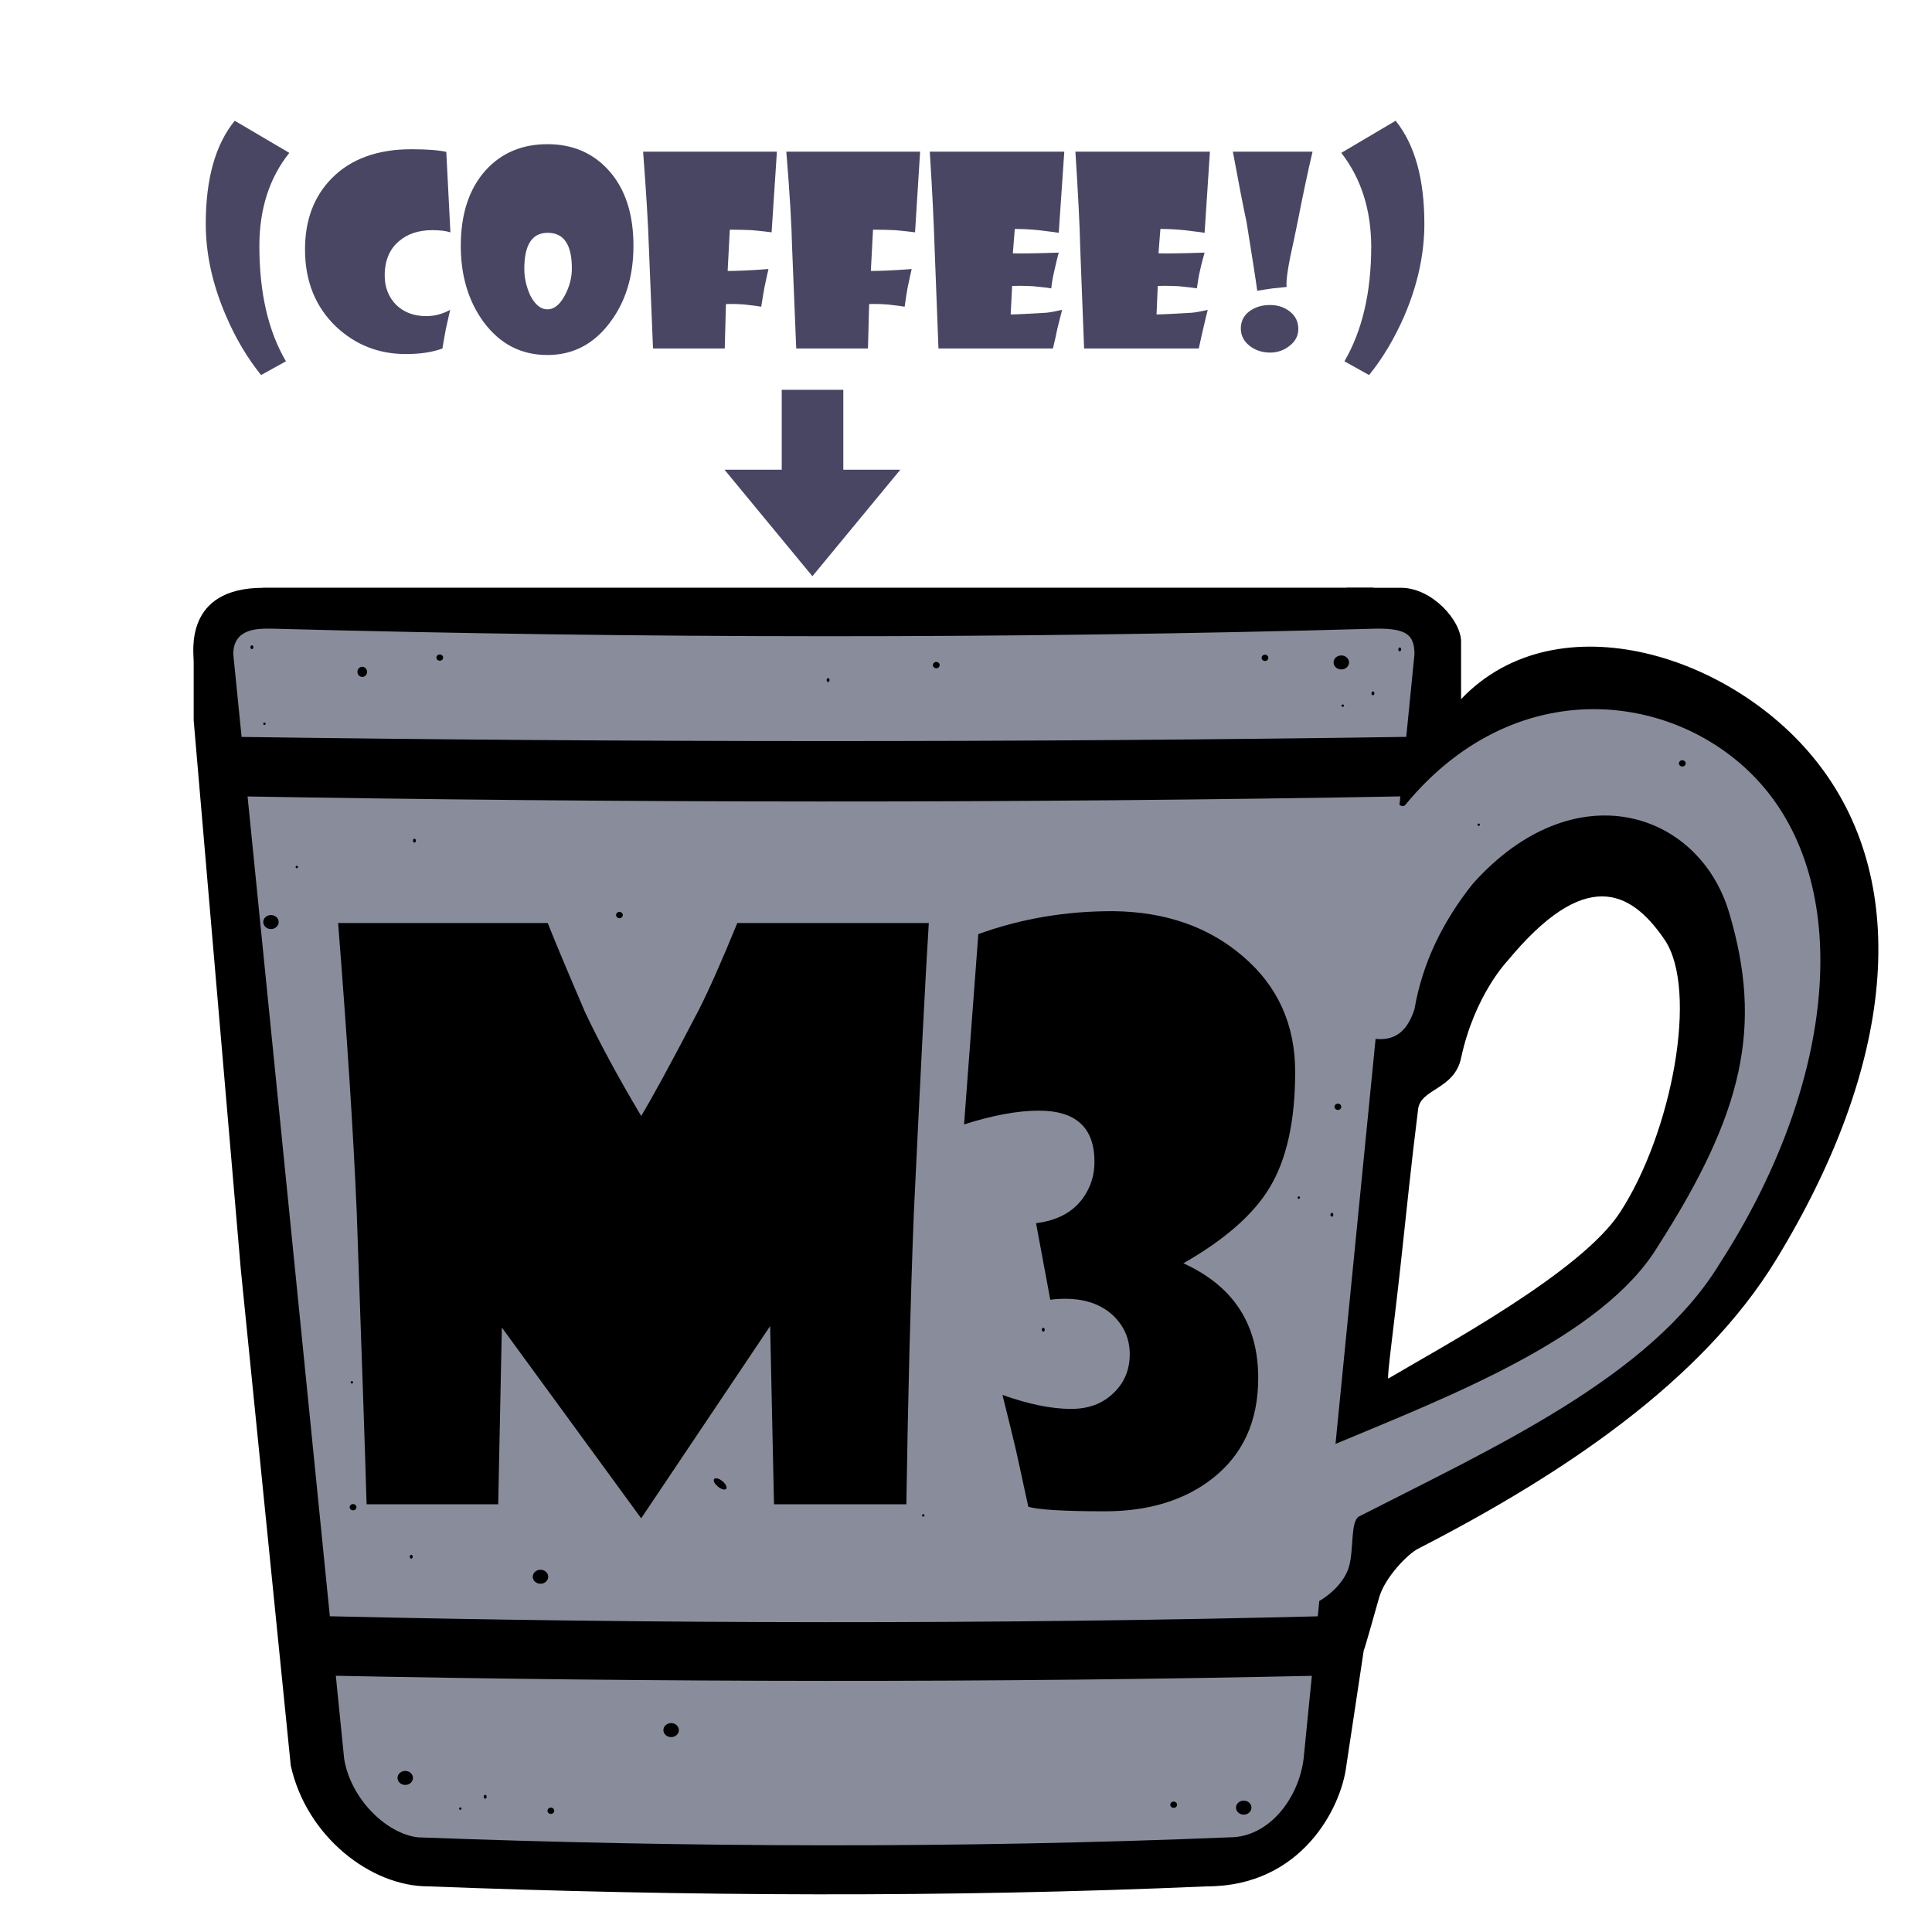
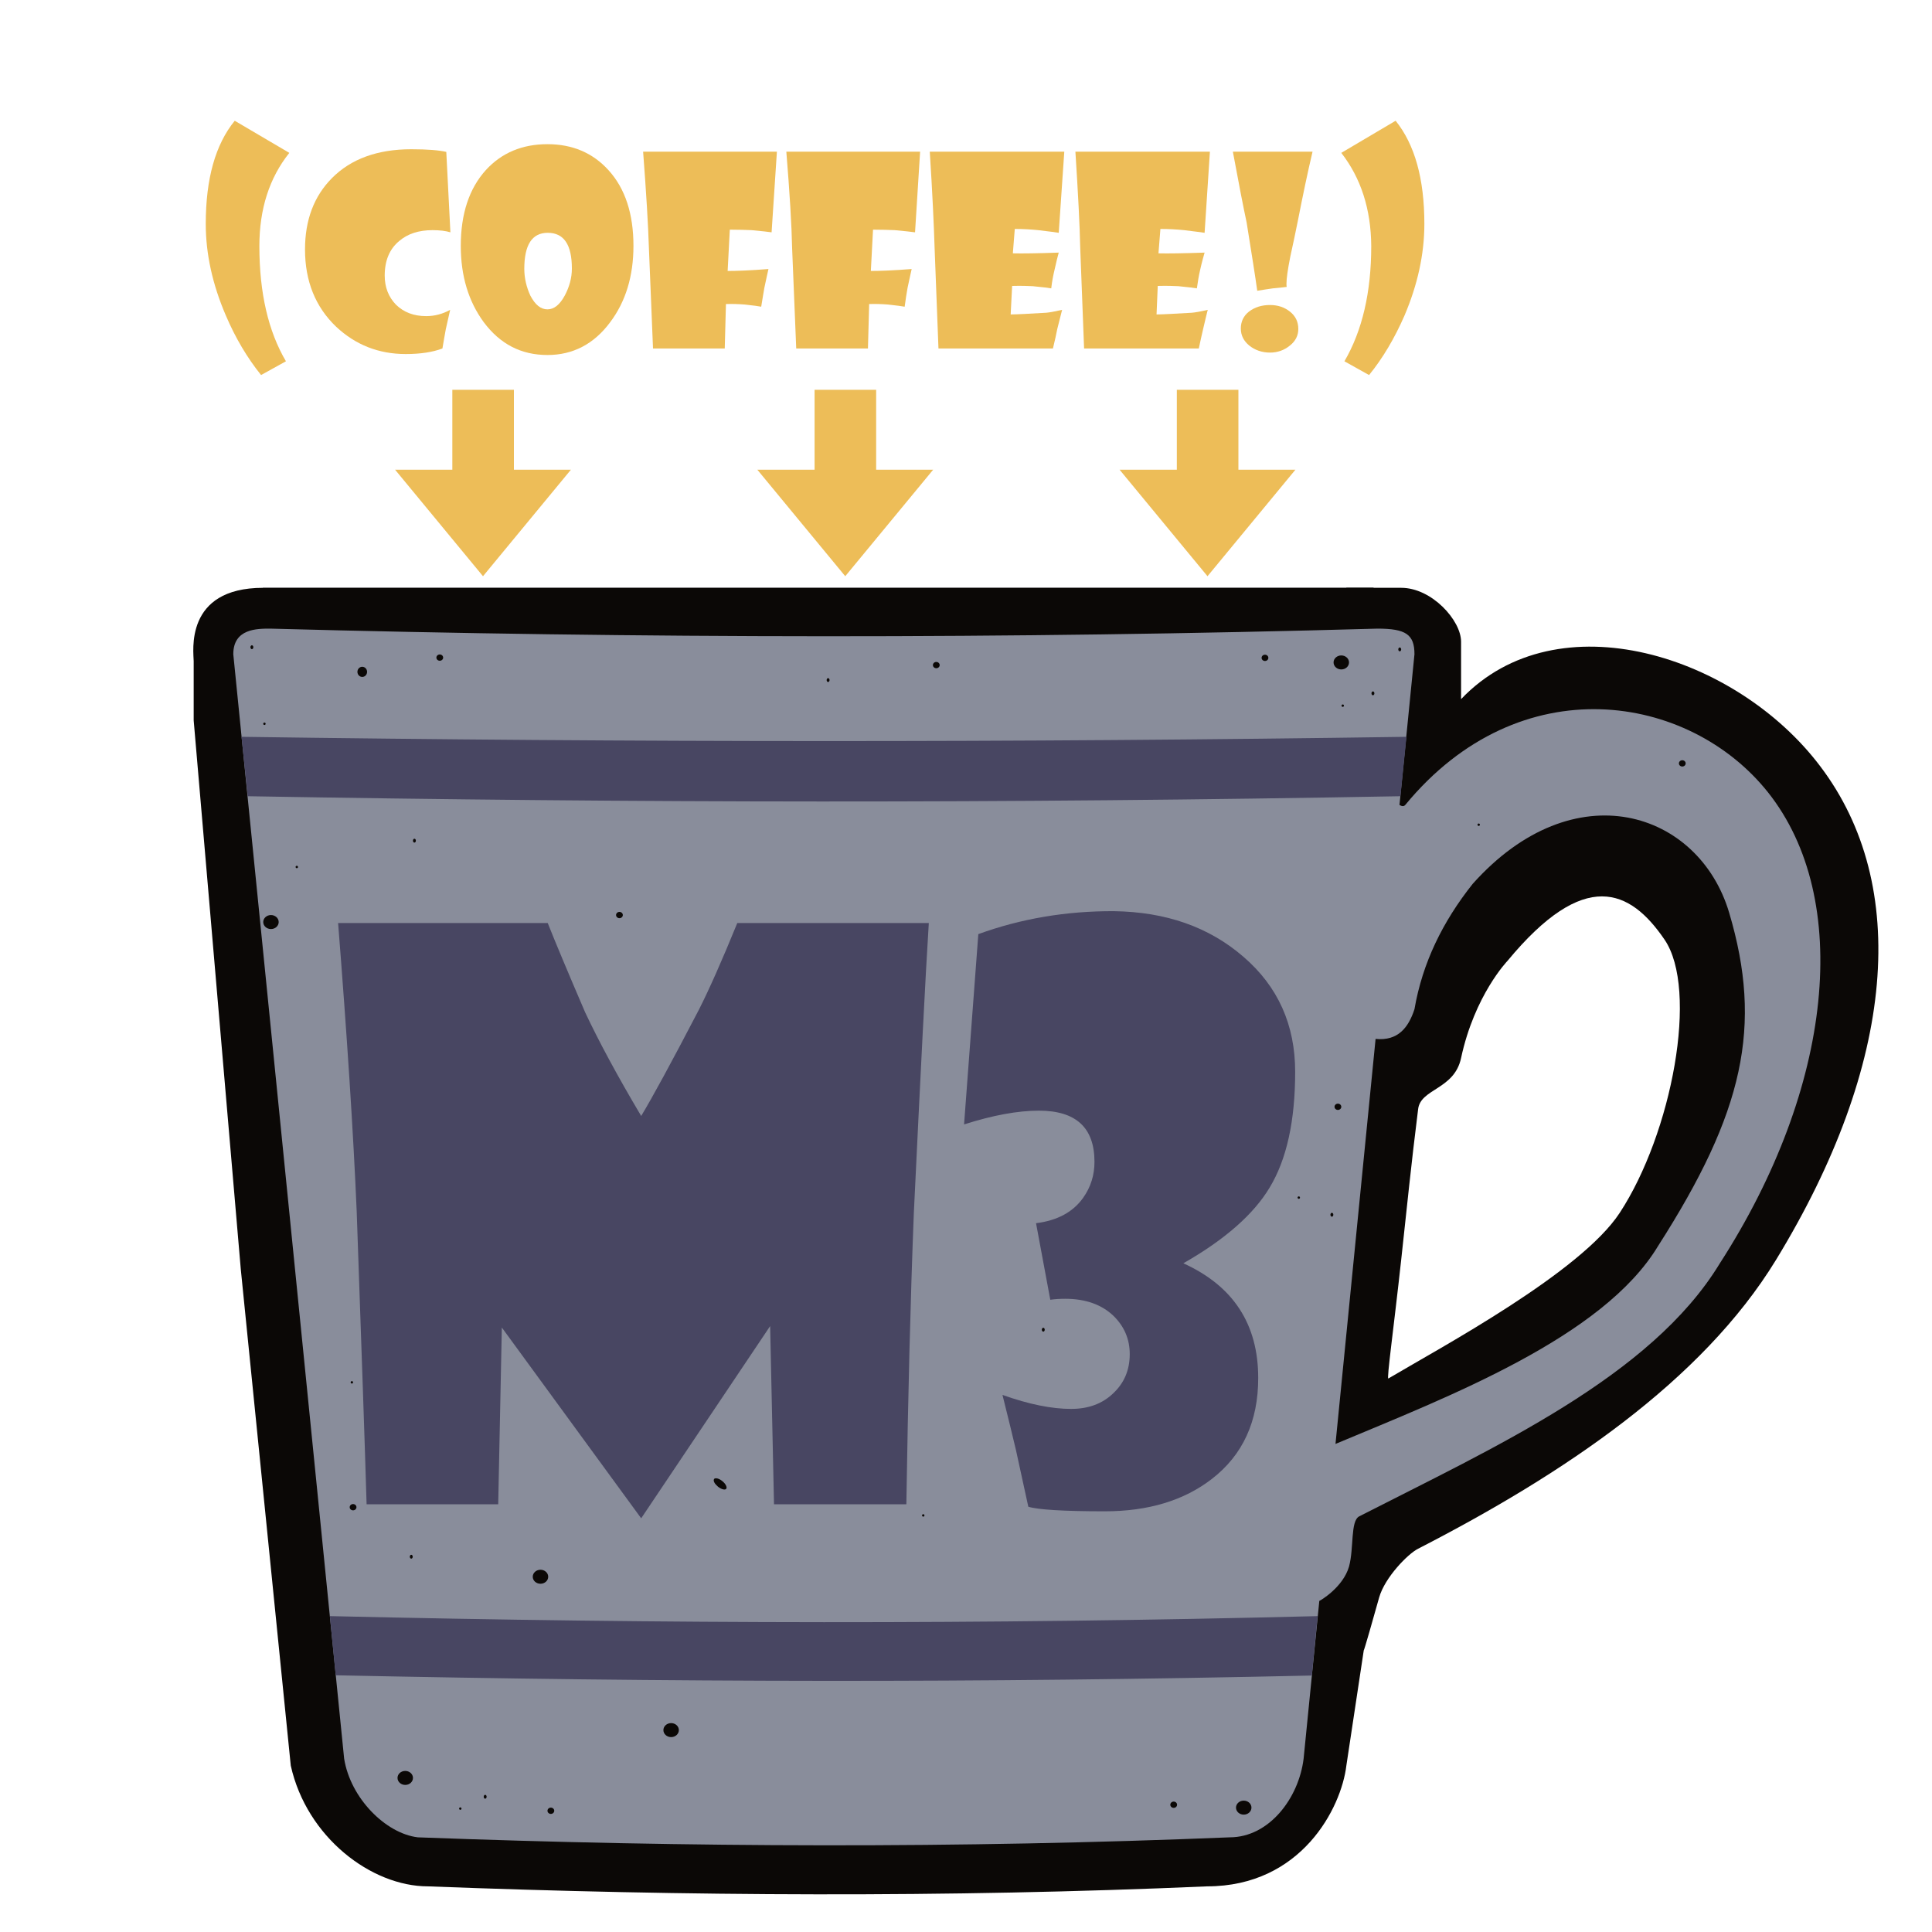
<svg xmlns="http://www.w3.org/2000/svg" width="100%" height="100%" viewBox="0 0 8 8" version="1.1" xml:space="preserve" style="fill-rule:evenodd;clip-rule:evenodd;stroke-linejoin:round;stroke-miterlimit:2;">
  <g>
    <g>
      <ellipse cx="3.532" cy="7.648" rx="2.755" ry="0.352" style="fill:none;" />
      <g>
        <path d="M5.687,2.434l-4.597,0l-0.188,0.219l5.032,0l-0.247,-0.219Z" style="fill:#898d9b;" />
-         <path d="M5.687,2.434l-4.597,0l-0.188,0.219l5.032,0l-0.247,-0.219Z" />
+         <path d="M5.687,2.434l-4.597,0l-0.188,0.219l5.032,0l-0.247,-0.219Z" style="fill:#0b0806;" />
        <g>
-           <path d="M5.647,6.834l-0.072,0.477c-0.021,0.175 -0.186,0.5 -0.577,0.5c-1.08,0.047 -2.155,0.041 -3.226,0c-0.234,0 -0.502,-0.203 -0.568,-0.5l-0.207,-2.056l-0.195,-2.272l0,-0.245c0,-0.037 -0.041,-0.304 0.288,-0.304l0.205,0.223l4.205,0.081l0.075,-0.304l0.227,0c0.127,0 0.248,0.135 0.248,0.223l-0,0.238c0.399,-0.419 1.142,-0.181 1.488,0.279c0.372,0.492 0.312,1.231 -0.184,2.043c-0.308,0.504 -0.883,0.888 -1.482,1.196c-0.042,0.021 -0.137,0.118 -0.161,0.201c-0.026,0.093 -0.062,0.219 -0.064,0.22Zm0.102,-1.126c-0.008,0.005 0.022,-0.207 0.053,-0.491c0.023,-0.21 0.041,-0.393 0.07,-0.623c0.009,-0.087 0.15,-0.081 0.178,-0.213c0.056,-0.261 0.192,-0.402 0.192,-0.402c0.319,-0.386 0.508,-0.297 0.65,-0.089c0.143,0.208 0.031,0.802 -0.185,1.132c-0.161,0.246 -0.733,0.553 -0.958,0.686Z" />
-           <path d="M5.463,6.629l-0.065,0.653c-0.02,0.164 -0.143,0.326 -0.306,0.326c-1.121,0.046 -2.241,0.042 -3.362,0c-0.133,-0.016 -0.279,-0.162 -0.305,-0.326l-0.459,-4.573c-0,-0.106 0.098,-0.106 0.153,-0.106c1.532,0.041 3.061,0.043 4.585,-0c0.117,-0 0.153,0.024 0.153,0.106l-0.062,0.624c0,-0 0.015,0.011 0.024,-0c0.475,-0.577 1.176,-0.462 1.502,-0.052c0.35,0.441 0.271,1.221 -0.2,1.951c-0.285,0.469 -0.934,0.761 -1.493,1.047c-0.037,0.02 -0.021,0.131 -0.042,0.208c-0.025,0.086 -0.119,0.141 -0.123,0.142Zm0.067,-0.65l0.166,-1.677c0.093,0.009 0.136,-0.047 0.161,-0.123c0.033,-0.192 0.117,-0.363 0.241,-0.519c0.421,-0.471 0.937,-0.301 1.062,0.119c0.14,0.471 0.06,0.827 -0.294,1.38c-0.228,0.379 -0.868,0.624 -1.336,0.82Z" style="fill:#898d9b;" />
-           <ellipse cx="5.554" cy="2.743" rx="0.032" ry="0.029" />
-           <ellipse cx="5.238" cy="2.724" rx="0.014" ry="0.013" />
-           <ellipse cx="5.685" cy="2.871" rx="0.006" ry="0.008" />
-           <circle cx="5.56" cy="2.922" r="0.005" />
-           <path d="M5.842,3.051c-1.626,0.024 -3.251,0.023 -4.876,-0l-0,0.246c1.612,0.028 3.235,0.03 4.876,-0l-0,-0.246Z" />
-           <path d="M5.492,6.692c-1.384,0.035 -2.769,0.032 -4.154,-0l-0,0.246c1.385,0.028 2.77,0.031 4.154,-0l-0,-0.246Z" />
+           <path d="M5.647,6.834l-0.072,0.477c-0.021,0.175 -0.186,0.5 -0.577,0.5c-1.08,0.047 -2.155,0.041 -3.226,-0c-0.234,-0 -0.502,-0.203 -0.568,-0.5l-0.207,-2.056l-0.195,-2.272l0,-0.245c0,-0.037 -0.041,-0.304 0.288,-0.304l0.205,0.223l4.205,0.081l0.075,-0.304l0.227,-0c0.127,-0 0.248,0.135 0.248,0.223l0,0.238c0.399,-0.419 1.142,-0.181 1.488,0.279c0.372,0.492 0.312,1.231 -0.184,2.043c-0.308,0.504 -0.883,0.888 -1.482,1.196c-0.042,0.021 -0.137,0.118 -0.161,0.201c-0.026,0.093 -0.062,0.219 -0.064,0.22Zm0.102,-1.126c-0.008,0.005 0.022,-0.207 0.053,-0.491c0.023,-0.21 0.041,-0.393 0.07,-0.623c0.009,-0.087 0.15,-0.081 0.178,-0.213c0.056,-0.261 0.192,-0.402 0.192,-0.402c0.319,-0.386 0.508,-0.297 0.65,-0.089c0.143,0.208 0.031,0.802 -0.185,1.132c-0.161,0.246 -0.733,0.553 -0.958,0.686Z" style="fill:#0b0806;" />
+           <path d="M5.463,6.629l-0.065,0.653c-0.02,0.164 -0.143,0.326 -0.306,0.326c-1.121,0.046 -2.241,0.042 -3.362,0c-0.133,-0.016 -0.279,-0.162 -0.305,-0.326l-0.459,-4.573c0,-0.106 0.098,-0.106 0.153,-0.106c1.532,0.041 3.061,0.043 4.585,0c0.117,0 0.153,0.024 0.153,0.106l-0.062,0.624c0,0 0.015,0.011 0.024,0c0.475,-0.577 1.176,-0.462 1.502,-0.052c0.35,0.441 0.271,1.221 -0.2,1.951c-0.285,0.469 -0.934,0.761 -1.493,1.047c-0.037,0.02 -0.021,0.131 -0.042,0.208c-0.025,0.086 -0.119,0.141 -0.123,0.142Zm0.067,-0.65l0.166,-1.677c0.093,0.009 0.136,-0.047 0.161,-0.123c0.033,-0.192 0.117,-0.363 0.241,-0.519c0.421,-0.471 0.937,-0.301 1.062,0.119c0.14,0.471 0.06,0.827 -0.294,1.38c-0.228,0.379 -0.868,0.624 -1.336,0.82Z" style="fill:#898d9b;" />
+           <ellipse cx="5.554" cy="2.743" rx="0.032" ry="0.029" style="fill:#0b0806;" />
+           <ellipse cx="5.238" cy="2.724" rx="0.014" ry="0.013" style="fill:#0b0806;" />
+           <ellipse cx="5.685" cy="2.871" rx="0.006" ry="0.008" style="fill:#0b0806;" />
+           <circle cx="5.56" cy="2.922" r="0.005" style="fill:#0b0806;" />
+           <path d="M5.824,3.051c-1.625,0.024 -3.199,0.023 -4.824,0l0.026,0.246c1.611,0.028 3.133,0.03 4.773,0l0.025,-0.246Z" style="fill:#484662;" />
+           <path d="M5.456,6.692c-1.384,0.035 -2.705,0.032 -4.09,0l0.024,0.245c1.385,0.029 2.658,0.032 4.042,0.001l0.024,-0.246Z" style="fill:#484662;" />
          <g>
-             <path d="M3.846,3.822c-0.014,0.219 -0.034,0.62 -0.062,1.201c-0.014,0.357 -0.024,0.759 -0.031,1.206l-0.548,0l-0.016,-0.738l-0.534,0.796l-0.577,-0.79l-0.015,0.732l-0.545,0c-0.007,-0.239 -0.021,-0.643 -0.041,-1.213c-0.014,-0.328 -0.04,-0.726 -0.077,-1.194l0.868,0c0.03,0.076 0.082,0.2 0.155,0.37c0.057,0.121 0.134,0.264 0.232,0.429c0.043,-0.071 0.123,-0.217 0.239,-0.44c0.042,-0.083 0.095,-0.202 0.159,-0.359l0.793,0Z" style="fill-rule:nonzero;" />
-             <path d="M5.363,4.438c0,0.203 -0.035,0.363 -0.106,0.48c-0.066,0.11 -0.185,0.215 -0.357,0.313c0.207,0.094 0.31,0.252 0.31,0.475c0,0.18 -0.064,0.319 -0.192,0.418c-0.115,0.089 -0.263,0.134 -0.443,0.134c-0.174,-0 -0.279,-0.007 -0.317,-0.019l-0.051,-0.234c-0.013,-0.056 -0.032,-0.132 -0.056,-0.229c0.109,0.039 0.204,0.058 0.284,0.058c0.071,0 0.129,-0.021 0.174,-0.064c0.046,-0.043 0.069,-0.097 0.069,-0.163c-0,-0.062 -0.023,-0.115 -0.067,-0.158c-0.049,-0.047 -0.116,-0.071 -0.2,-0.071c-0.02,0 -0.041,0.001 -0.062,0.004l-0.059,-0.317c0.088,-0.011 0.153,-0.046 0.195,-0.105c0.032,-0.045 0.047,-0.095 0.047,-0.149c0,-0.141 -0.076,-0.212 -0.23,-0.212c-0.088,0 -0.191,0.019 -0.31,0.057l0.059,-0.788c0.176,-0.064 0.364,-0.096 0.562,-0.095c0.214,0.003 0.393,0.065 0.536,0.189c0.143,0.123 0.214,0.282 0.214,0.476Z" style="fill-rule:nonzero;" />
+             <path d="M3.846,3.822c-0.014,0.219 -0.034,0.62 -0.062,1.201c-0.014,0.357 -0.024,0.759 -0.031,1.206l-0.548,0l-0.016,-0.738l-0.534,0.796l-0.577,-0.79l-0.015,0.732l-0.545,0c-0.007,-0.239 -0.021,-0.643 -0.041,-1.213c-0.014,-0.328 -0.04,-0.726 -0.077,-1.194l0.868,0c0.03,0.076 0.082,0.2 0.155,0.37c0.057,0.121 0.134,0.264 0.232,0.429c0.043,-0.071 0.123,-0.217 0.239,-0.44c0.042,-0.083 0.095,-0.202 0.159,-0.359l0.793,0Z" style="fill:#484662;fill-rule:nonzero;" />
+             <path d="M5.363,4.438c0,0.203 -0.035,0.363 -0.106,0.48c-0.066,0.11 -0.185,0.215 -0.357,0.313c0.207,0.094 0.31,0.252 0.31,0.475c0,0.18 -0.064,0.319 -0.192,0.418c-0.115,0.089 -0.263,0.134 -0.443,0.134c-0.174,0 -0.279,-0.007 -0.317,-0.019l-0.051,-0.234c-0.013,-0.056 -0.032,-0.132 -0.056,-0.229c0.109,0.039 0.204,0.058 0.284,0.058c0.071,0 0.129,-0.021 0.174,-0.064c0.046,-0.043 0.069,-0.097 0.069,-0.163c0,-0.062 -0.023,-0.115 -0.067,-0.158c-0.049,-0.047 -0.116,-0.071 -0.2,-0.071c-0.02,0 -0.041,0.001 -0.062,0.004l-0.059,-0.317c0.088,-0.011 0.153,-0.046 0.195,-0.105c0.032,-0.045 0.047,-0.095 0.047,-0.149c0,-0.141 -0.076,-0.212 -0.23,-0.212c-0.088,0 -0.191,0.019 -0.31,0.057l0.059,-0.788c0.176,-0.064 0.364,-0.096 0.562,-0.095c0.214,0.003 0.393,0.065 0.536,0.189c0.143,0.123 0.214,0.282 0.214,0.476Z" style="fill:#484662;fill-rule:nonzero;" />
          </g>
-           <ellipse cx="1.122" cy="3.818" rx="0.032" ry="0.029" />
-           <ellipse cx="2.565" cy="3.789" rx="0.014" ry="0.013" />
-           <ellipse cx="1.716" cy="3.481" rx="0.006" ry="0.008" />
-           <ellipse cx="1.5" cy="2.782" rx="0.02" ry="0.021" />
-           <ellipse cx="1.821" cy="2.723" rx="0.014" ry="0.013" />
-           <ellipse cx="1.043" cy="2.68" rx="0.006" ry="0.008" />
-           <circle cx="1.095" cy="2.997" r="0.005" />
-           <circle cx="1.229" cy="3.59" r="0.005" />
-           <ellipse cx="5.15" cy="7.485" rx="0.032" ry="0.029" />
-           <ellipse cx="4.86" cy="7.473" rx="0.014" ry="0.013" />
-           <ellipse cx="4.32" cy="5.506" rx="0.006" ry="0.008" />
-           <circle cx="3.823" cy="6.275" r="0.005" />
-           <ellipse cx="2.779" cy="7.164" rx="0.032" ry="0.029" />
-           <ellipse cx="3.877" cy="2.754" rx="0.014" ry="0.013" />
-           <ellipse cx="3.429" cy="2.816" rx="0.006" ry="0.008" />
-           <ellipse cx="2.238" cy="6.529" rx="0.032" ry="0.029" />
-           <ellipse cx="1.462" cy="6.241" rx="0.014" ry="0.013" />
-           <ellipse cx="1.703" cy="6.446" rx="0.006" ry="0.008" />
-           <circle cx="1.457" cy="5.724" r="0.005" />
-           <ellipse cx="1.678" cy="7.362" rx="0.032" ry="0.029" />
-           <ellipse cx="2.281" cy="7.498" rx="0.014" ry="0.013" />
-           <ellipse cx="2.009" cy="7.44" rx="0.006" ry="0.008" />
-           <circle cx="1.906" cy="7.489" r="0.005" />
-           <path d="M2.991,6.133c0.014,0.011 0.021,0.026 0.016,0.032c-0.005,0.006 -0.02,0.002 -0.034,-0.009c-0.014,-0.012 -0.021,-0.024 -0.016,-0.032c0.005,-0.006 0.021,-0.002 0.034,0.009Z" />
-           <ellipse cx="5.54" cy="4.583" rx="0.014" ry="0.013" />
-           <ellipse cx="5.515" cy="5.03" rx="0.006" ry="0.008" />
-           <circle cx="5.378" cy="4.959" r="0.005" />
-           <ellipse cx="6.966" cy="3.161" rx="0.014" ry="0.013" />
-           <ellipse cx="5.796" cy="2.689" rx="0.006" ry="0.008" />
-           <circle cx="6.123" cy="3.415" r="0.005" />
+           <ellipse cx="1.122" cy="3.818" rx="0.032" ry="0.029" style="fill:#0b0806;" />
+           <ellipse cx="2.565" cy="3.789" rx="0.014" ry="0.013" style="fill:#0b0806;" />
+           <ellipse cx="1.716" cy="3.481" rx="0.006" ry="0.008" style="fill:#0b0806;" />
+           <ellipse cx="1.5" cy="2.782" rx="0.02" ry="0.021" style="fill:#0b0806;" />
+           <ellipse cx="1.821" cy="2.723" rx="0.014" ry="0.013" style="fill:#0b0806;" />
+           <ellipse cx="1.043" cy="2.68" rx="0.006" ry="0.008" style="fill:#0b0806;" />
+           <circle cx="1.095" cy="2.997" r="0.005" style="fill:#0b0806;" />
+           <circle cx="1.229" cy="3.59" r="0.005" style="fill:#0b0806;" />
+           <ellipse cx="5.15" cy="7.485" rx="0.032" ry="0.029" style="fill:#0b0806;" />
+           <ellipse cx="4.86" cy="7.473" rx="0.014" ry="0.013" style="fill:#0b0806;" />
+           <ellipse cx="4.32" cy="5.506" rx="0.006" ry="0.008" style="fill:#0b0806;" />
+           <circle cx="3.823" cy="6.275" r="0.005" style="fill:#0b0806;" />
+           <ellipse cx="2.779" cy="7.164" rx="0.032" ry="0.029" style="fill:#0b0806;" />
+           <ellipse cx="3.877" cy="2.754" rx="0.014" ry="0.013" style="fill:#0b0806;" />
+           <ellipse cx="3.429" cy="2.816" rx="0.006" ry="0.008" style="fill:#0b0806;" />
+           <ellipse cx="2.238" cy="6.529" rx="0.032" ry="0.029" style="fill:#0b0806;" />
+           <ellipse cx="1.462" cy="6.241" rx="0.014" ry="0.013" style="fill:#0b0806;" />
+           <ellipse cx="1.703" cy="6.446" rx="0.006" ry="0.008" style="fill:#0b0806;" />
+           <circle cx="1.457" cy="5.724" r="0.005" style="fill:#0b0806;" />
+           <ellipse cx="1.678" cy="7.362" rx="0.032" ry="0.029" style="fill:#0b0806;" />
+           <ellipse cx="2.281" cy="7.498" rx="0.014" ry="0.013" style="fill:#0b0806;" />
+           <ellipse cx="2.009" cy="7.44" rx="0.006" ry="0.008" style="fill:#0b0806;" />
+           <circle cx="1.906" cy="7.489" r="0.005" style="fill:#0b0806;" />
+           <path d="M2.991,6.133c0.014,0.011 0.021,0.026 0.016,0.032c-0.005,0.006 -0.02,0.002 -0.034,-0.009c-0.014,-0.012 -0.021,-0.024 -0.016,-0.032c0.005,-0.006 0.021,-0.002 0.034,0.009Z" style="fill:#0b0806;" />
+           <ellipse cx="5.54" cy="4.583" rx="0.014" ry="0.013" style="fill:#0b0806;" />
+           <ellipse cx="5.515" cy="5.03" rx="0.006" ry="0.008" style="fill:#0b0806;" />
+           <circle cx="5.378" cy="4.959" r="0.005" style="fill:#0b0806;" />
+           <ellipse cx="6.966" cy="3.161" rx="0.014" ry="0.013" style="fill:#0b0806;" />
+           <ellipse cx="5.796" cy="2.689" rx="0.006" ry="0.008" style="fill:#0b0806;" />
+           <circle cx="6.123" cy="3.415" r="0.005" style="fill:#0b0806;" />
        </g>
      </g>
    </g>
    <g>
-       <path d="M1.198,0.633c-0.083,0.104 -0.124,0.233 -0.124,0.386c-0,0.194 0.037,0.353 0.11,0.477l-0.103,0.057c-0.057,-0.071 -0.106,-0.153 -0.146,-0.247c-0.055,-0.128 -0.083,-0.254 -0.083,-0.379c0,-0.187 0.04,-0.329 0.12,-0.427l0.226,0.133Z" style="fill:#484662;fill-rule:nonzero;" />
-       <path d="M1.865,0.962c-0.019,-0.006 -0.044,-0.009 -0.074,-0.009c-0.057,0 -0.103,0.015 -0.138,0.045c-0.04,0.033 -0.06,0.081 -0.06,0.143c-0,0.049 0.016,0.089 0.047,0.121c0.032,0.031 0.073,0.047 0.125,0.047c0.035,-0 0.068,-0.009 0.099,-0.026c-0.003,0.014 -0.009,0.041 -0.018,0.08c-0.005,0.025 -0.009,0.052 -0.014,0.08c-0.04,0.015 -0.09,0.023 -0.152,0.023c-0.112,0 -0.208,-0.038 -0.288,-0.113c-0.086,-0.082 -0.129,-0.189 -0.129,-0.32c-0,-0.122 0.037,-0.22 0.111,-0.295c0.079,-0.08 0.189,-0.12 0.329,-0.12c0.067,-0 0.115,0.004 0.145,0.011l0.017,0.333Z" style="fill:#484662;fill-rule:nonzero;" />
-       <path d="M2.623,1.018c0,0.125 -0.032,0.231 -0.097,0.317c-0.067,0.09 -0.154,0.135 -0.259,0.135c-0.109,0 -0.196,-0.045 -0.264,-0.136c-0.063,-0.086 -0.095,-0.191 -0.095,-0.316c0,-0.133 0.035,-0.238 0.104,-0.314c0.065,-0.071 0.15,-0.107 0.255,-0.107c0.103,0 0.188,0.036 0.253,0.108c0.069,0.076 0.103,0.181 0.103,0.313Zm-0.255,0.094c-0,-0.099 -0.033,-0.148 -0.1,-0.148c-0.065,0 -0.097,0.05 -0.097,0.149c0,0.039 0.009,0.076 0.025,0.111c0.02,0.038 0.043,0.057 0.071,0.057c0.027,0 0.051,-0.019 0.072,-0.058c0.019,-0.036 0.029,-0.073 0.029,-0.111Z" style="fill:#484662;fill-rule:nonzero;" />
-       <path d="M3.217,0.628l-0.022,0.334c-0.013,-0.002 -0.04,-0.005 -0.083,-0.009c-0.025,-0.001 -0.055,-0.002 -0.09,-0.002l-0.009,0.171c0.036,0 0.093,-0.002 0.169,-0.008c-0.004,0.016 -0.009,0.042 -0.017,0.078c-0.004,0.022 -0.008,0.048 -0.013,0.078c-0.009,-0.002 -0.032,-0.005 -0.068,-0.009c-0.026,-0.002 -0.053,-0.003 -0.078,-0.002l-0.005,0.184l-0.297,0l-0.017,-0.416c-0.003,-0.095 -0.011,-0.228 -0.024,-0.399l0.554,0Z" style="fill:#484662;fill-rule:nonzero;" />
-       <path d="M3.81,0.628l-0.021,0.334c-0.014,-0.002 -0.041,-0.005 -0.084,-0.009c-0.025,-0.001 -0.055,-0.002 -0.09,-0.002l-0.009,0.171c0.036,0 0.093,-0.002 0.169,-0.008c-0.004,0.016 -0.009,0.042 -0.017,0.078c-0.004,0.022 -0.008,0.048 -0.012,0.078c-0.01,-0.002 -0.033,-0.005 -0.069,-0.009c-0.026,-0.002 -0.053,-0.003 -0.078,-0.002l-0.005,0.184l-0.297,0l-0.017,-0.416c-0.002,-0.095 -0.01,-0.228 -0.024,-0.399l0.554,0Z" style="fill:#484662;fill-rule:nonzero;" />
-       <path d="M4.407,0.628l-0.023,0.336c-0.013,-0.002 -0.041,-0.006 -0.085,-0.011c-0.029,-0.003 -0.062,-0.005 -0.097,-0.005l-0.008,0.101c0.039,0.001 0.102,0 0.19,-0.003c-0.004,0.014 -0.01,0.038 -0.018,0.074c-0.005,0.021 -0.01,0.046 -0.013,0.074c-0.011,-0.002 -0.036,-0.005 -0.077,-0.009c-0.02,-0.001 -0.048,-0.002 -0.085,-0.001l-0.006,0.118c0.027,-0 0.076,-0.003 0.147,-0.007c0.013,-0.001 0.035,-0.005 0.066,-0.012c-0.003,0.01 -0.009,0.037 -0.02,0.079c-0.004,0.021 -0.01,0.048 -0.018,0.081l-0.474,0l-0.016,-0.416c-0.003,-0.095 -0.009,-0.228 -0.02,-0.399l0.557,0Z" style="fill:#484662;fill-rule:nonzero;" />
-       <path d="M5.01,0.628l-0.022,0.336c-0.014,-0.002 -0.042,-0.006 -0.085,-0.011c-0.03,-0.003 -0.063,-0.005 -0.098,-0.005l-0.008,0.101c0.039,0.001 0.102,0 0.191,-0.003c-0.004,0.014 -0.011,0.038 -0.019,0.074c-0.005,0.021 -0.009,0.046 -0.013,0.074c-0.011,-0.002 -0.036,-0.005 -0.077,-0.009c-0.019,-0.001 -0.048,-0.002 -0.085,-0.001l-0.005,0.118c0.026,-0 0.075,-0.003 0.146,-0.007c0.013,-0.001 0.036,-0.005 0.066,-0.012c-0.003,0.01 -0.009,0.037 -0.019,0.079c-0.005,0.021 -0.011,0.048 -0.018,0.081l-0.475,0l-0.016,-0.416c-0.002,-0.095 -0.009,-0.228 -0.02,-0.399l0.557,0Z" style="fill:#484662;fill-rule:nonzero;" />
-       <path d="M5.435,0.628c-0.02,0.084 -0.04,0.18 -0.061,0.287c-0.01,0.049 -0.02,0.098 -0.031,0.147c-0.011,0.055 -0.016,0.092 -0.016,0.112c-0,0.006 -0,0.011 0.001,0.014c-0.002,0 -0.021,0.003 -0.057,0.006c-0.02,0.003 -0.042,0.006 -0.065,0.01c-0.008,-0.058 -0.023,-0.152 -0.044,-0.283c-0.013,-0.06 -0.032,-0.158 -0.057,-0.293l0.33,0Zm-0.059,0.734c0,0.027 -0.011,0.05 -0.035,0.069c-0.023,0.019 -0.051,0.029 -0.082,0.029c-0.033,-0 -0.062,-0.01 -0.086,-0.029c-0.023,-0.019 -0.035,-0.042 -0.035,-0.071c-0,-0.028 0.011,-0.052 0.034,-0.07c0.024,-0.018 0.052,-0.027 0.087,-0.027c0.032,-0 0.059,0.009 0.082,0.027c0.024,0.019 0.035,0.043 0.035,0.072Z" style="fill:#484662;fill-rule:nonzero;" />
-       <path d="M5.898,0.927c-0,0.125 -0.028,0.252 -0.082,0.379c-0.041,0.094 -0.09,0.177 -0.147,0.247l-0.102,-0.057c0.074,-0.127 0.111,-0.286 0.111,-0.477c-0.001,-0.153 -0.043,-0.282 -0.124,-0.386l0.225,-0.133c0.079,0.098 0.119,0.24 0.119,0.427Z" style="fill:#484662;fill-rule:nonzero;" />
-       <path d="M3.237,1.614l0.255,0l-0,0.331l0.236,0l-0.364,0.441l-0.364,-0.441l0.237,0l-0,-0.331Z" style="fill:#484662;" />
+       <path d="M1.198,0.633c-0.083,0.104 -0.124,0.233 -0.124,0.386c0,0.194 0.037,0.353 0.11,0.477l-0.103,0.057c-0.057,-0.071 -0.106,-0.153 -0.146,-0.247c-0.055,-0.128 -0.083,-0.254 -0.083,-0.379c0,-0.187 0.04,-0.329 0.12,-0.427l0.226,0.133Z" style="fill:#edbd58;fill-rule:nonzero;" />
+       <path d="M1.865,0.962c-0.019,-0.006 -0.044,-0.009 -0.074,-0.009c-0.057,0 -0.103,0.015 -0.138,0.045c-0.04,0.033 -0.06,0.081 -0.06,0.143c0,0.049 0.016,0.089 0.047,0.121c0.032,0.031 0.073,0.047 0.125,0.047c0.035,0 0.068,-0.009 0.099,-0.026c-0.003,0.014 -0.009,0.041 -0.018,0.08c-0.005,0.025 -0.009,0.052 -0.014,0.08c-0.04,0.015 -0.09,0.023 -0.152,0.023c-0.112,0 -0.208,-0.038 -0.288,-0.113c-0.086,-0.082 -0.129,-0.189 -0.129,-0.32c0,-0.122 0.037,-0.22 0.111,-0.295c0.079,-0.08 0.189,-0.12 0.329,-0.12c0.067,0 0.115,0.004 0.145,0.011l0.017,0.333Z" style="fill:#edbd58;fill-rule:nonzero;" />
+       <path d="M2.623,1.018c0,0.125 -0.032,0.231 -0.097,0.317c-0.067,0.09 -0.154,0.135 -0.259,0.135c-0.109,0 -0.196,-0.045 -0.264,-0.136c-0.063,-0.086 -0.095,-0.191 -0.095,-0.316c0,-0.133 0.035,-0.238 0.104,-0.314c0.065,-0.071 0.15,-0.107 0.255,-0.107c0.103,0 0.188,0.036 0.253,0.108c0.069,0.076 0.103,0.181 0.103,0.313Zm-0.255,0.094c0,-0.099 -0.033,-0.148 -0.1,-0.148c-0.065,0 -0.097,0.05 -0.097,0.149c0,0.039 0.009,0.076 0.025,0.111c0.02,0.038 0.043,0.057 0.071,0.057c0.027,0 0.051,-0.019 0.072,-0.058c0.019,-0.036 0.029,-0.073 0.029,-0.111Z" style="fill:#edbd58;fill-rule:nonzero;" />
+       <path d="M3.217,0.628l-0.022,0.334c-0.013,-0.002 -0.04,-0.005 -0.083,-0.009c-0.025,-0.001 -0.055,-0.002 -0.09,-0.002l-0.009,0.171c0.036,0 0.093,-0.002 0.169,-0.008c-0.004,0.016 -0.009,0.042 -0.017,0.078c-0.004,0.022 -0.008,0.048 -0.013,0.078c-0.009,-0.002 -0.032,-0.005 -0.068,-0.009c-0.026,-0.002 -0.053,-0.003 -0.078,-0.002l-0.005,0.184l-0.297,0l-0.017,-0.416c-0.003,-0.095 -0.011,-0.228 -0.024,-0.399l0.554,0Z" style="fill:#edbd58;fill-rule:nonzero;" />
+       <path d="M3.81,0.628l-0.021,0.334c-0.014,-0.002 -0.041,-0.005 -0.084,-0.009c-0.025,-0.001 -0.055,-0.002 -0.09,-0.002l-0.009,0.171c0.036,0 0.093,-0.002 0.169,-0.008c-0.004,0.016 -0.009,0.042 -0.017,0.078c-0.004,0.022 -0.008,0.048 -0.012,0.078c-0.01,-0.002 -0.033,-0.005 -0.069,-0.009c-0.026,-0.002 -0.053,-0.003 -0.078,-0.002l-0.005,0.184l-0.297,0l-0.017,-0.416c-0.002,-0.095 -0.01,-0.228 -0.024,-0.399l0.554,0Z" style="fill:#edbd58;fill-rule:nonzero;" />
+       <path d="M4.407,0.628l-0.023,0.336c-0.013,-0.002 -0.041,-0.006 -0.085,-0.011c-0.029,-0.003 -0.062,-0.005 -0.097,-0.005l-0.008,0.101c0.039,0.001 0.102,0 0.19,-0.003c-0.004,0.014 -0.01,0.038 -0.018,0.074c-0.005,0.021 -0.01,0.046 -0.013,0.074c-0.011,-0.002 -0.036,-0.005 -0.077,-0.009c-0.02,-0.001 -0.048,-0.002 -0.085,-0.001l-0.006,0.118c0.027,0 0.076,-0.003 0.147,-0.007c0.013,-0.001 0.035,-0.005 0.066,-0.012c-0.003,0.01 -0.009,0.037 -0.02,0.079c-0.004,0.021 -0.01,0.048 -0.018,0.081l-0.474,0l-0.016,-0.416c-0.003,-0.095 -0.009,-0.228 -0.02,-0.399l0.557,0Z" style="fill:#edbd58;fill-rule:nonzero;" />
+       <path d="M5.01,0.628l-0.022,0.336c-0.014,-0.002 -0.042,-0.006 -0.085,-0.011c-0.03,-0.003 -0.063,-0.005 -0.098,-0.005l-0.008,0.101c0.039,0.001 0.102,0 0.191,-0.003c-0.004,0.014 -0.011,0.038 -0.019,0.074c-0.005,0.021 -0.009,0.046 -0.013,0.074c-0.011,-0.002 -0.036,-0.005 -0.077,-0.009c-0.019,-0.001 -0.048,-0.002 -0.085,-0.001l-0.005,0.118c0.026,0 0.075,-0.003 0.146,-0.007c0.013,-0.001 0.036,-0.005 0.066,-0.012c-0.003,0.01 -0.009,0.037 -0.019,0.079c-0.005,0.021 -0.011,0.048 -0.018,0.081l-0.475,0l-0.016,-0.416c-0.002,-0.095 -0.009,-0.228 -0.02,-0.399l0.557,0Z" style="fill:#edbd58;fill-rule:nonzero;" />
+       <path d="M5.435,0.628c-0.02,0.084 -0.04,0.18 -0.061,0.287c-0.01,0.049 -0.02,0.098 -0.031,0.147c-0.011,0.055 -0.016,0.092 -0.016,0.112c-0,0.006 -0,0.011 0.001,0.014c-0.002,0 -0.021,0.003 -0.057,0.006c-0.02,0.003 -0.042,0.006 -0.065,0.01c-0.008,-0.058 -0.023,-0.152 -0.044,-0.283c-0.013,-0.06 -0.032,-0.158 -0.057,-0.293l0.33,0Zm-0.059,0.734c-0,0.027 -0.011,0.05 -0.035,0.069c-0.023,0.019 -0.051,0.029 -0.082,0.029c-0.033,0 -0.062,-0.01 -0.086,-0.029c-0.023,-0.019 -0.035,-0.042 -0.035,-0.071c-0,-0.028 0.011,-0.052 0.034,-0.07c0.024,-0.018 0.052,-0.027 0.087,-0.027c0.032,0 0.059,0.009 0.082,0.027c0.024,0.019 0.035,0.043 0.035,0.072Z" style="fill:#edbd58;fill-rule:nonzero;" />
+       <path d="M5.898,0.927c0,0.125 -0.028,0.252 -0.082,0.379c-0.041,0.094 -0.09,0.177 -0.147,0.247l-0.102,-0.057c0.074,-0.127 0.111,-0.286 0.111,-0.477c-0.001,-0.153 -0.043,-0.282 -0.124,-0.386l0.225,-0.133c0.079,0.098 0.119,0.24 0.119,0.427Z" style="fill:#edbd58;fill-rule:nonzero;" />
+       <path d="M3.373,1.614l0.255,0l0,0.331l0.236,0l-0.364,0.441l-0.364,-0.441l0.237,0l-0,-0.331Z" style="fill:#edbd58;" />
+       <path d="M1.873,1.614l0.255,0l0,0.331l0.236,0l-0.364,0.441l-0.364,-0.441l0.237,0l-0,-0.331Z" style="fill:#edbd58;" />
+       <path d="M4.873,1.614l0.255,0l0,0.331l0.236,0l-0.364,0.441l-0.364,-0.441l0.237,0l0,-0.331Z" style="fill:#edbd58;" />
    </g>
  </g>
</svg>
